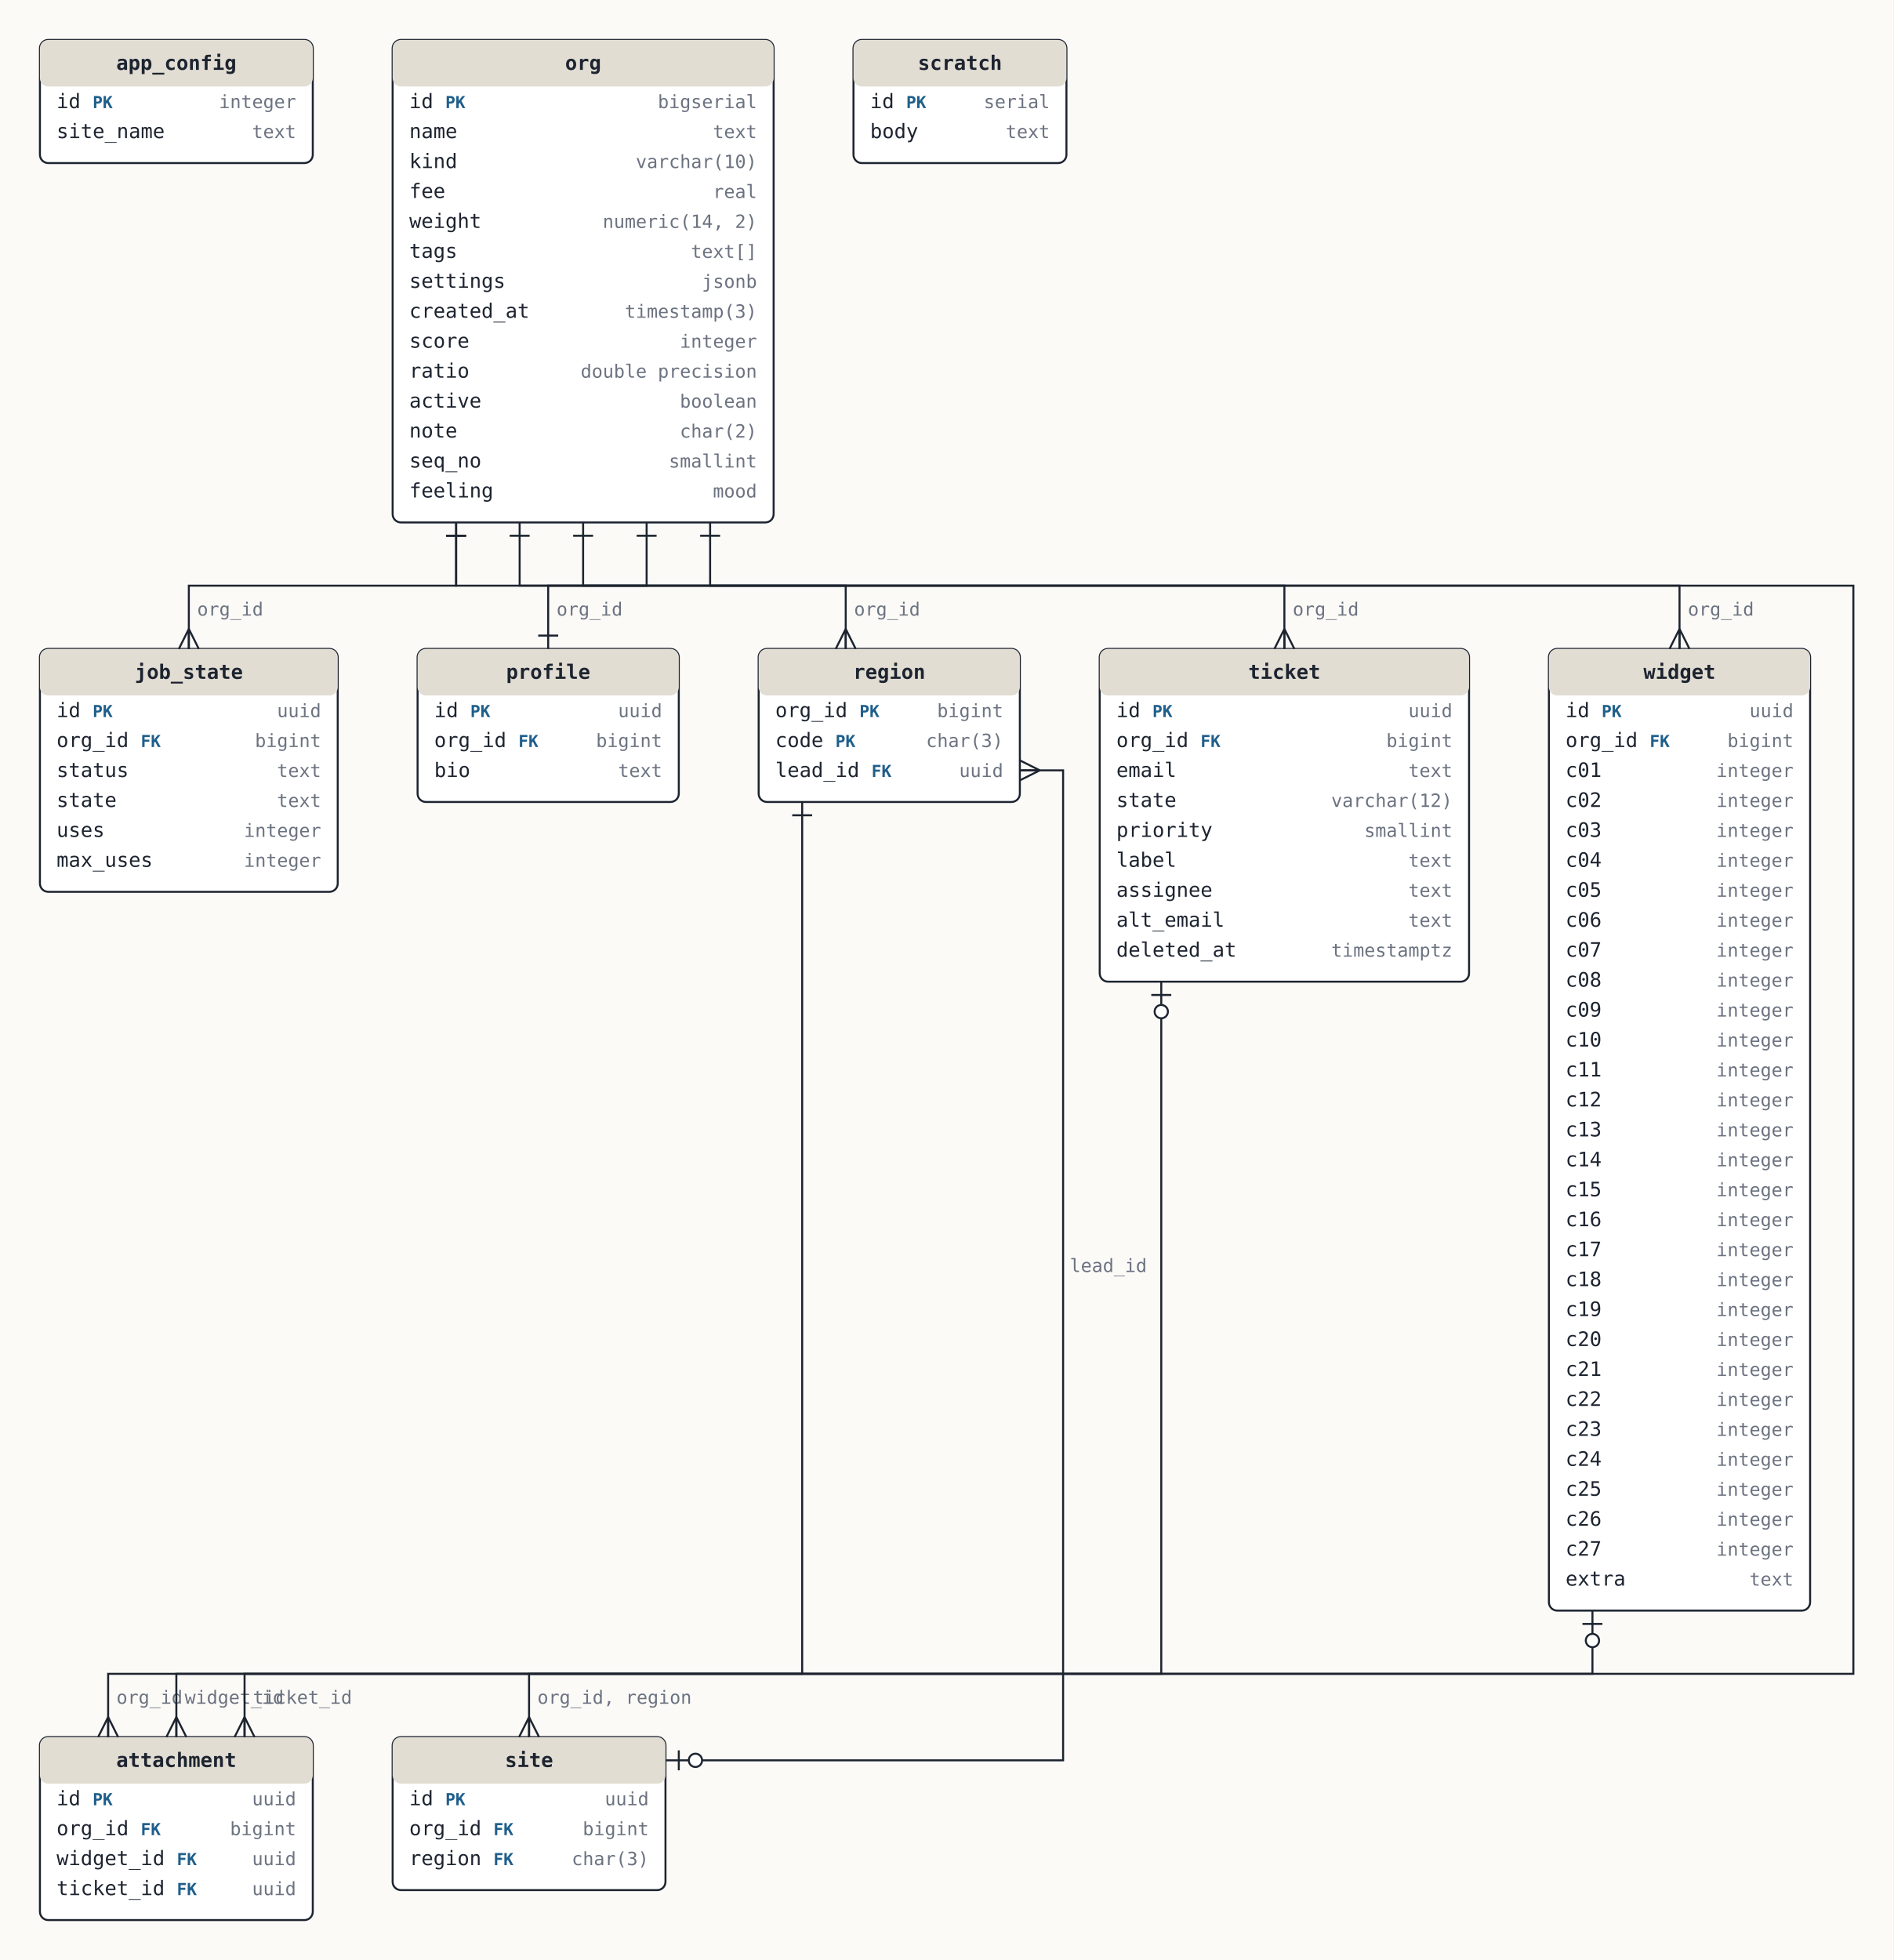
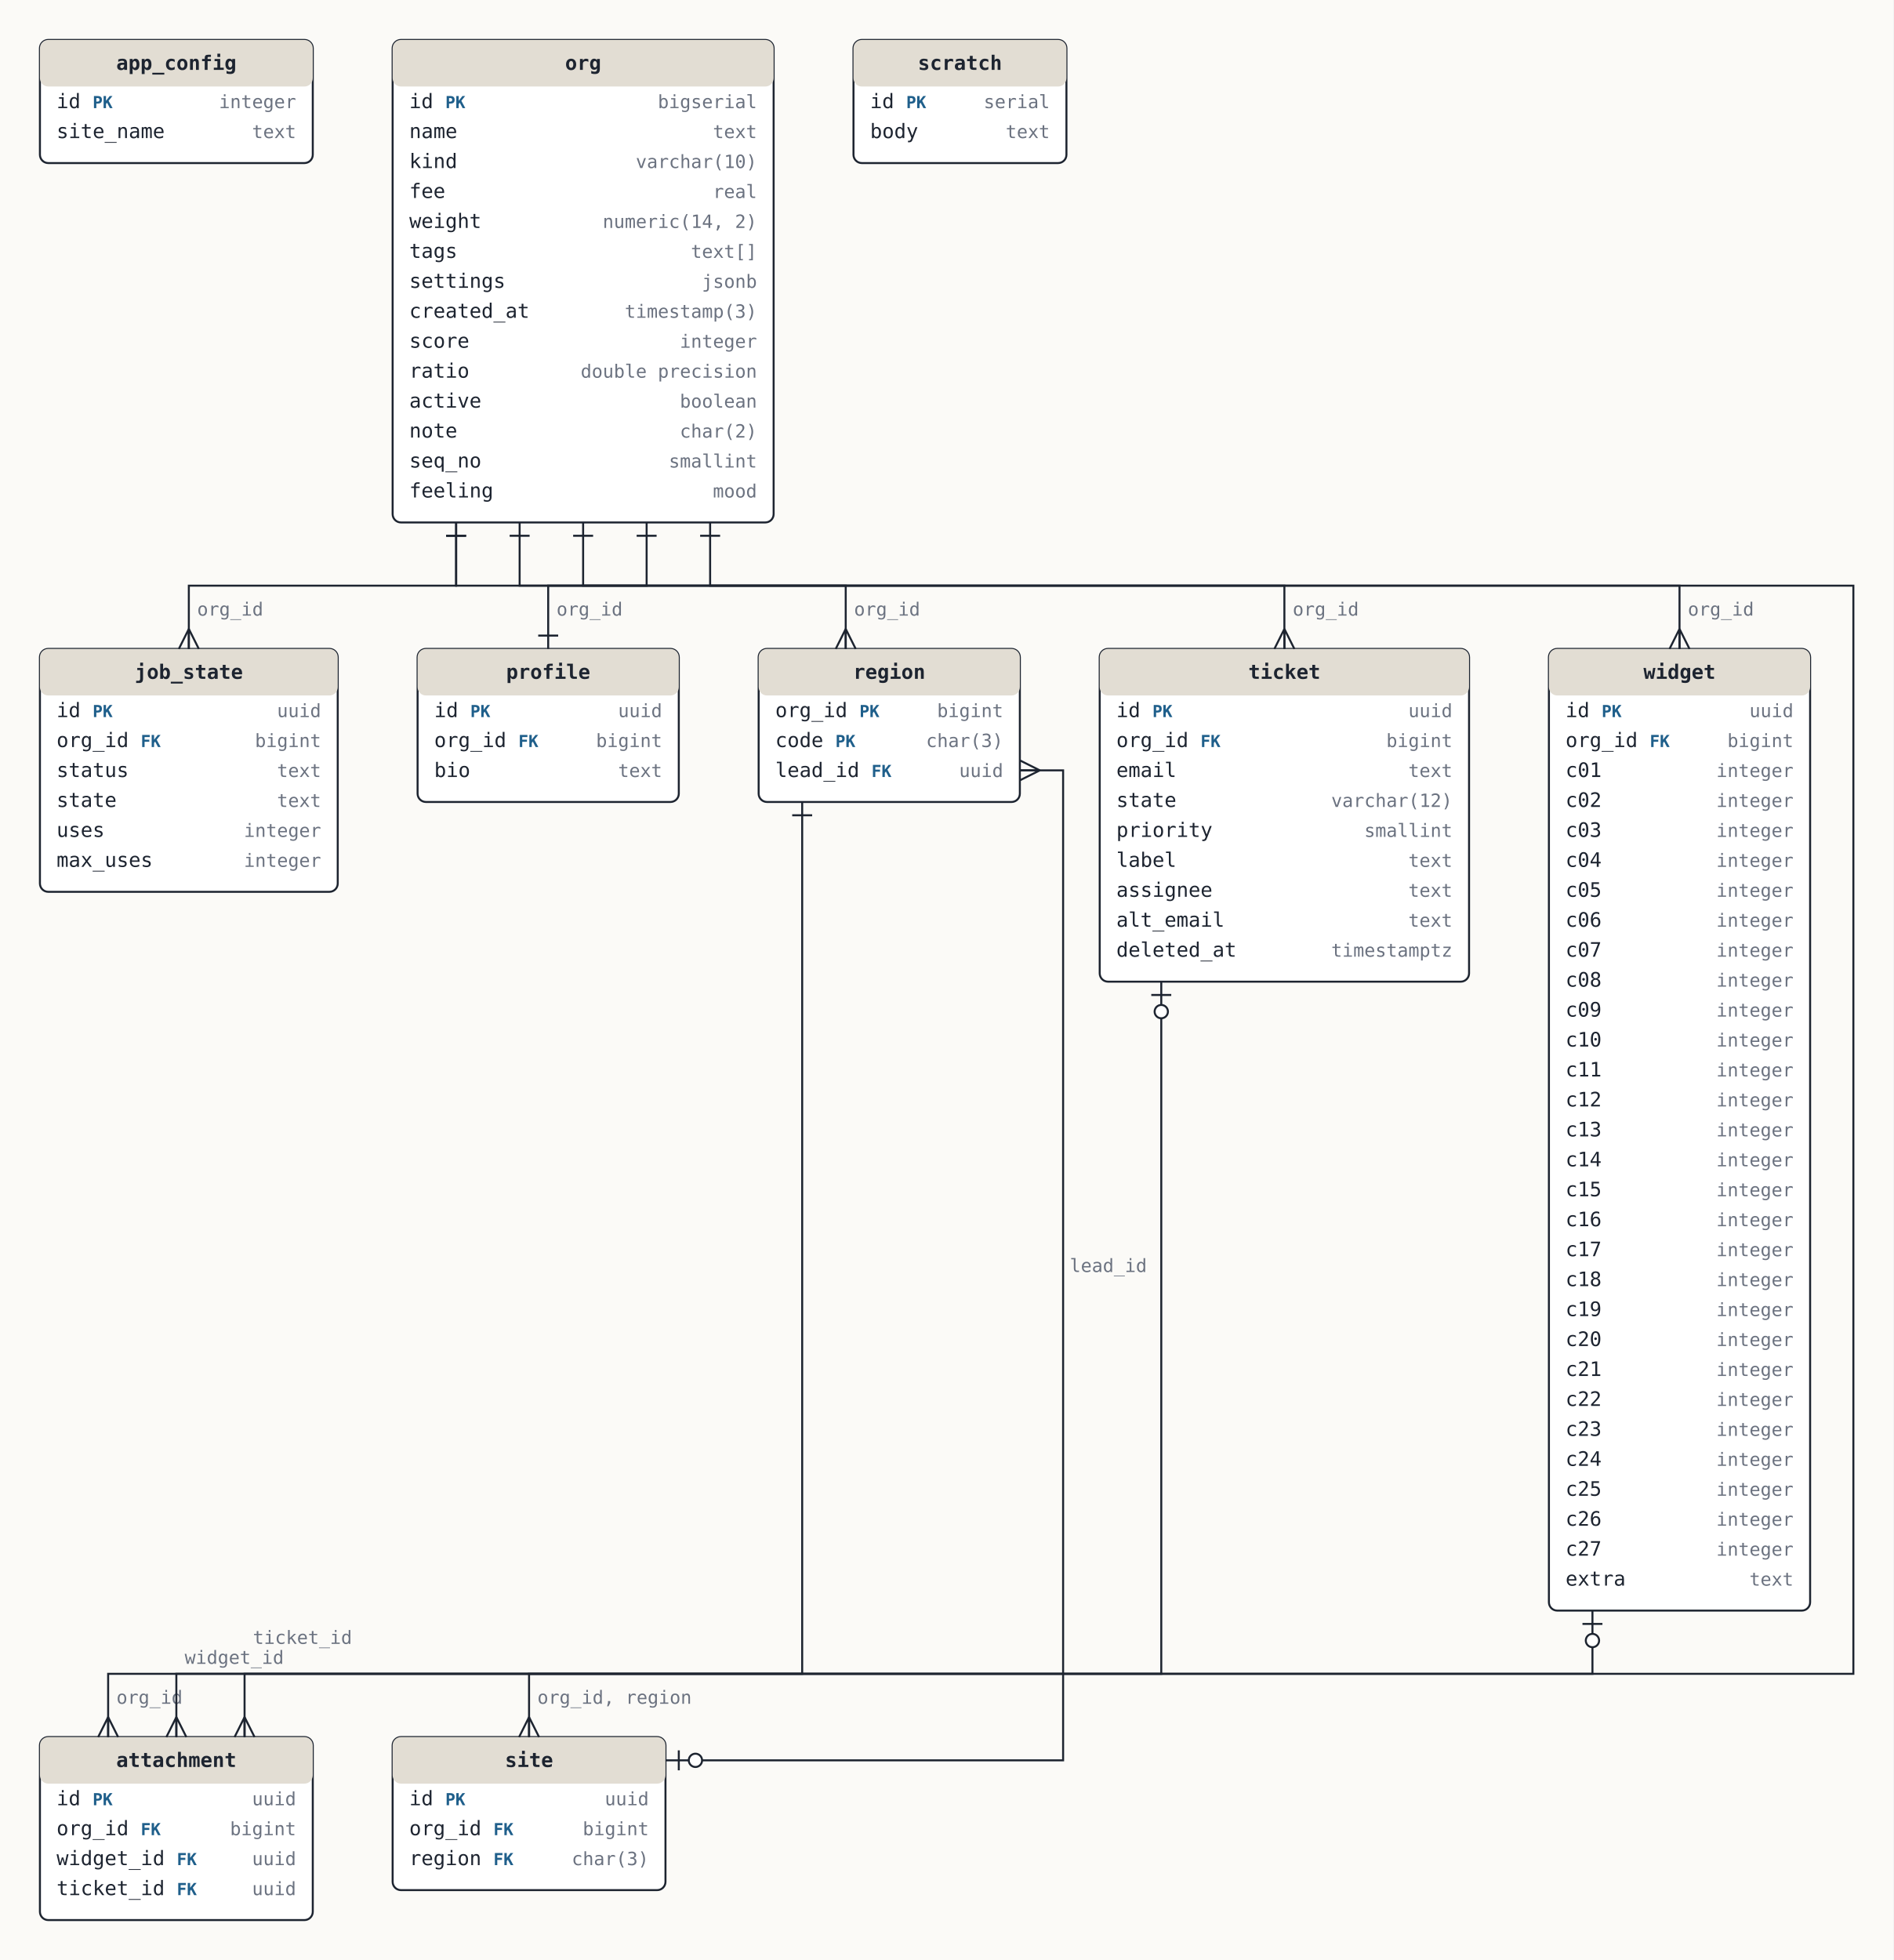
<svg xmlns="http://www.w3.org/2000/svg" class="erd" viewBox="0 0 1138 1178" width="1138" height="1178" role="img" aria-label="Entity-relationship diagram: org, widget, attachment, ticket, profile, region, site, scratch, job_state, app_config">
  <style>svg{font:12px ui-monospace,SFMono-Regular,Menlo,Consolas,monospace}.bg{fill:#fbfaf7}.bx{fill:#ffffff;stroke:#1d2430;stroke-width:1.2}.hd{fill:#e2ddd3}.stub .bx{stroke:#6b7280;stroke-dasharray:4 3}.stub .hd{fill:none}.ttl{font-weight:700;fill:#1d2430}.col{fill:#1d2430}.typ,.lbl{fill:#6b7280;font-size:11px}.key{fill:#1f5f8b;font-weight:700;font-size:10px}.ln,.end path{fill:none;stroke:#1d2430;stroke-width:1.2}.end circle{fill:#ffffff;stroke:#1d2430;stroke-width:1.2}</style>
  <rect class="bg" width="1138" height="1178" />
  <g class="tbl" id="erd-org">
    <rect class="bx" x="236" y="24" width="229" height="290" rx="5" />
    <rect class="hd" x="236" y="24" width="229" height="28" rx="5" />
    <text class="ttl" x="350.5" y="42" text-anchor="middle">org</text>
    <text class="col" x="246" y="65">id <tspan class="key">PK</tspan>
    </text>
    <text class="typ" x="455" y="65" text-anchor="end">bigserial</text>
    <text class="col" x="246" y="83">name</text>
    <text class="typ" x="455" y="83" text-anchor="end">text</text>
    <text class="col" x="246" y="101">kind</text>
    <text class="typ" x="455" y="101" text-anchor="end">varchar(10)</text>
    <text class="col" x="246" y="119">fee</text>
    <text class="typ" x="455" y="119" text-anchor="end">real</text>
    <text class="col" x="246" y="137">weight</text>
    <text class="typ" x="455" y="137" text-anchor="end">numeric(14, 2)</text>
    <text class="col" x="246" y="155">tags</text>
    <text class="typ" x="455" y="155" text-anchor="end">text[]</text>
    <text class="col" x="246" y="173">settings</text>
    <text class="typ" x="455" y="173" text-anchor="end">jsonb</text>
    <text class="col" x="246" y="191">created_at</text>
    <text class="typ" x="455" y="191" text-anchor="end">timestamp(3)</text>
    <text class="col" x="246" y="209">score</text>
    <text class="typ" x="455" y="209" text-anchor="end">integer</text>
    <text class="col" x="246" y="227">ratio</text>
    <text class="typ" x="455" y="227" text-anchor="end">double precision</text>
    <text class="col" x="246" y="245">active</text>
    <text class="typ" x="455" y="245" text-anchor="end">boolean</text>
    <text class="col" x="246" y="263">note</text>
    <text class="typ" x="455" y="263" text-anchor="end">char(2)</text>
    <text class="col" x="246" y="281">seq_no</text>
    <text class="typ" x="455" y="281" text-anchor="end">smallint</text>
    <text class="col" x="246" y="299">feeling</text>
    <text class="typ" x="455" y="299" text-anchor="end">mood</text>
  </g>
  <g class="tbl" id="erd-widget">
    <rect class="bx" x="931" y="390" width="157" height="578" rx="5" />
    <rect class="hd" x="931" y="390" width="157" height="28" rx="5" />
    <text class="ttl" x="1009.5" y="408" text-anchor="middle">widget</text>
    <text class="col" x="941" y="431">id <tspan class="key">PK</tspan>
    </text>
    <text class="typ" x="1078" y="431" text-anchor="end">uuid</text>
    <text class="col" x="941" y="449">org_id <tspan class="key">FK</tspan>
    </text>
    <text class="typ" x="1078" y="449" text-anchor="end">bigint</text>
    <text class="col" x="941" y="467">c01</text>
    <text class="typ" x="1078" y="467" text-anchor="end">integer</text>
    <text class="col" x="941" y="485">c02</text>
    <text class="typ" x="1078" y="485" text-anchor="end">integer</text>
    <text class="col" x="941" y="503">c03</text>
    <text class="typ" x="1078" y="503" text-anchor="end">integer</text>
    <text class="col" x="941" y="521">c04</text>
    <text class="typ" x="1078" y="521" text-anchor="end">integer</text>
    <text class="col" x="941" y="539">c05</text>
    <text class="typ" x="1078" y="539" text-anchor="end">integer</text>
    <text class="col" x="941" y="557">c06</text>
    <text class="typ" x="1078" y="557" text-anchor="end">integer</text>
    <text class="col" x="941" y="575">c07</text>
    <text class="typ" x="1078" y="575" text-anchor="end">integer</text>
    <text class="col" x="941" y="593">c08</text>
    <text class="typ" x="1078" y="593" text-anchor="end">integer</text>
    <text class="col" x="941" y="611">c09</text>
    <text class="typ" x="1078" y="611" text-anchor="end">integer</text>
    <text class="col" x="941" y="629">c10</text>
    <text class="typ" x="1078" y="629" text-anchor="end">integer</text>
    <text class="col" x="941" y="647">c11</text>
    <text class="typ" x="1078" y="647" text-anchor="end">integer</text>
    <text class="col" x="941" y="665">c12</text>
    <text class="typ" x="1078" y="665" text-anchor="end">integer</text>
    <text class="col" x="941" y="683">c13</text>
    <text class="typ" x="1078" y="683" text-anchor="end">integer</text>
    <text class="col" x="941" y="701">c14</text>
    <text class="typ" x="1078" y="701" text-anchor="end">integer</text>
    <text class="col" x="941" y="719">c15</text>
    <text class="typ" x="1078" y="719" text-anchor="end">integer</text>
    <text class="col" x="941" y="737">c16</text>
    <text class="typ" x="1078" y="737" text-anchor="end">integer</text>
    <text class="col" x="941" y="755">c17</text>
    <text class="typ" x="1078" y="755" text-anchor="end">integer</text>
    <text class="col" x="941" y="773">c18</text>
    <text class="typ" x="1078" y="773" text-anchor="end">integer</text>
    <text class="col" x="941" y="791">c19</text>
    <text class="typ" x="1078" y="791" text-anchor="end">integer</text>
    <text class="col" x="941" y="809">c20</text>
    <text class="typ" x="1078" y="809" text-anchor="end">integer</text>
    <text class="col" x="941" y="827">c21</text>
    <text class="typ" x="1078" y="827" text-anchor="end">integer</text>
    <text class="col" x="941" y="845">c22</text>
    <text class="typ" x="1078" y="845" text-anchor="end">integer</text>
    <text class="col" x="941" y="863">c23</text>
    <text class="typ" x="1078" y="863" text-anchor="end">integer</text>
    <text class="col" x="941" y="881">c24</text>
    <text class="typ" x="1078" y="881" text-anchor="end">integer</text>
    <text class="col" x="941" y="899">c25</text>
    <text class="typ" x="1078" y="899" text-anchor="end">integer</text>
    <text class="col" x="941" y="917">c26</text>
    <text class="typ" x="1078" y="917" text-anchor="end">integer</text>
    <text class="col" x="941" y="935">c27</text>
    <text class="typ" x="1078" y="935" text-anchor="end">integer</text>
    <text class="col" x="941" y="953">extra</text>
    <text class="typ" x="1078" y="953" text-anchor="end">text</text>
  </g>
  <g class="tbl" id="erd-attachment">
    <rect class="bx" x="24" y="1044" width="164" height="110" rx="5" />
    <rect class="hd" x="24" y="1044" width="164" height="28" rx="5" />
    <text class="ttl" x="106" y="1062" text-anchor="middle">attachment</text>
    <text class="col" x="34" y="1085">id <tspan class="key">PK</tspan>
    </text>
    <text class="typ" x="178" y="1085" text-anchor="end">uuid</text>
    <text class="col" x="34" y="1103">org_id <tspan class="key">FK</tspan>
    </text>
    <text class="typ" x="178" y="1103" text-anchor="end">bigint</text>
    <text class="col" x="34" y="1121">widget_id <tspan class="key">FK</tspan>
    </text>
    <text class="typ" x="178" y="1121" text-anchor="end">uuid</text>
    <text class="col" x="34" y="1139">ticket_id <tspan class="key">FK</tspan>
    </text>
    <text class="typ" x="178" y="1139" text-anchor="end">uuid</text>
  </g>
  <g class="tbl" id="erd-ticket">
    <rect class="bx" x="661" y="390" width="222" height="200" rx="5" />
    <rect class="hd" x="661" y="390" width="222" height="28" rx="5" />
    <text class="ttl" x="772" y="408" text-anchor="middle">ticket</text>
    <text class="col" x="671" y="431">id <tspan class="key">PK</tspan>
    </text>
    <text class="typ" x="873" y="431" text-anchor="end">uuid</text>
    <text class="col" x="671" y="449">org_id <tspan class="key">FK</tspan>
    </text>
    <text class="typ" x="873" y="449" text-anchor="end">bigint</text>
    <text class="col" x="671" y="467">email</text>
    <text class="typ" x="873" y="467" text-anchor="end">text</text>
    <text class="col" x="671" y="485">state</text>
    <text class="typ" x="873" y="485" text-anchor="end">varchar(12)</text>
    <text class="col" x="671" y="503">priority</text>
    <text class="typ" x="873" y="503" text-anchor="end">smallint</text>
    <text class="col" x="671" y="521">label</text>
    <text class="typ" x="873" y="521" text-anchor="end">text</text>
    <text class="col" x="671" y="539">assignee</text>
    <text class="typ" x="873" y="539" text-anchor="end">text</text>
    <text class="col" x="671" y="557">alt_email</text>
    <text class="typ" x="873" y="557" text-anchor="end">text</text>
    <text class="col" x="671" y="575">deleted_at</text>
    <text class="typ" x="873" y="575" text-anchor="end">timestamptz</text>
  </g>
  <g class="tbl" id="erd-profile">
    <rect class="bx" x="251" y="390" width="157" height="92" rx="5" />
    <rect class="hd" x="251" y="390" width="157" height="28" rx="5" />
    <text class="ttl" x="329.5" y="408" text-anchor="middle">profile</text>
    <text class="col" x="261" y="431">id <tspan class="key">PK</tspan>
    </text>
    <text class="typ" x="398" y="431" text-anchor="end">uuid</text>
    <text class="col" x="261" y="449">org_id <tspan class="key">FK</tspan>
    </text>
    <text class="typ" x="398" y="449" text-anchor="end">bigint</text>
    <text class="col" x="261" y="467">bio</text>
    <text class="typ" x="398" y="467" text-anchor="end">text</text>
  </g>
  <g class="tbl" id="erd-region">
    <rect class="bx" x="456" y="390" width="157" height="92" rx="5" />
    <rect class="hd" x="456" y="390" width="157" height="28" rx="5" />
    <text class="ttl" x="534.5" y="408" text-anchor="middle">region</text>
    <text class="col" x="466" y="431">org_id <tspan class="key">PK</tspan>
    </text>
    <text class="typ" x="603" y="431" text-anchor="end">bigint</text>
    <text class="col" x="466" y="449">code <tspan class="key">PK</tspan>
    </text>
    <text class="typ" x="603" y="449" text-anchor="end">char(3)</text>
    <text class="col" x="466" y="467">lead_id <tspan class="key">FK</tspan>
    </text>
    <text class="typ" x="603" y="467" text-anchor="end">uuid</text>
  </g>
  <g class="tbl" id="erd-site">
    <rect class="bx" x="236" y="1044" width="164" height="92" rx="5" />
    <rect class="hd" x="236" y="1044" width="164" height="28" rx="5" />
    <text class="ttl" x="318" y="1062" text-anchor="middle">site</text>
    <text class="col" x="246" y="1085">id <tspan class="key">PK</tspan>
    </text>
    <text class="typ" x="390" y="1085" text-anchor="end">uuid</text>
    <text class="col" x="246" y="1103">org_id <tspan class="key">FK</tspan>
    </text>
    <text class="typ" x="390" y="1103" text-anchor="end">bigint</text>
    <text class="col" x="246" y="1121">region <tspan class="key">FK</tspan>
    </text>
    <text class="typ" x="390" y="1121" text-anchor="end">char(3)</text>
  </g>
  <g class="tbl" id="erd-scratch">
    <rect class="bx" x="513" y="24" width="128" height="74" rx="5" />
    <rect class="hd" x="513" y="24" width="128" height="28" rx="5" />
    <text class="ttl" x="577" y="42" text-anchor="middle">scratch</text>
    <text class="col" x="523" y="65">id <tspan class="key">PK</tspan>
    </text>
    <text class="typ" x="631" y="65" text-anchor="end">serial</text>
    <text class="col" x="523" y="83">body</text>
    <text class="typ" x="631" y="83" text-anchor="end">text</text>
  </g>
  <g class="tbl" id="erd-job_state">
    <rect class="bx" x="24" y="390" width="179" height="146" rx="5" />
    <rect class="hd" x="24" y="390" width="179" height="28" rx="5" />
    <text class="ttl" x="113.5" y="408" text-anchor="middle">job_state</text>
    <text class="col" x="34" y="431">id <tspan class="key">PK</tspan>
    </text>
    <text class="typ" x="193" y="431" text-anchor="end">uuid</text>
    <text class="col" x="34" y="449">org_id <tspan class="key">FK</tspan>
    </text>
    <text class="typ" x="193" y="449" text-anchor="end">bigint</text>
    <text class="col" x="34" y="467">status</text>
    <text class="typ" x="193" y="467" text-anchor="end">text</text>
    <text class="col" x="34" y="485">state</text>
    <text class="typ" x="193" y="485" text-anchor="end">text</text>
    <text class="col" x="34" y="503">uses</text>
    <text class="typ" x="193" y="503" text-anchor="end">integer</text>
    <text class="col" x="34" y="521">max_uses</text>
    <text class="typ" x="193" y="521" text-anchor="end">integer</text>
  </g>
  <g class="tbl" id="erd-app_config">
    <rect class="bx" x="24" y="24" width="164" height="74" rx="5" />
    <rect class="hd" x="24" y="24" width="164" height="28" rx="5" />
    <text class="ttl" x="106" y="42" text-anchor="middle">app_config</text>
    <text class="col" x="34" y="65">id <tspan class="key">PK</tspan>
    </text>
    <text class="typ" x="178" y="65" text-anchor="end">integer</text>
    <text class="col" x="34" y="83">site_name</text>
    <text class="typ" x="178" y="83" text-anchor="end">text</text>
  </g>
  <g class="edge" data-fk="widget.org_id" data-ends="one many">
    <path class="ln" d="M1009.5,390 V352 H274.167 V314" />
    <g class="end c-many" transform="translate(1009.5,390) rotate(-90)">
      <path d="M0,-6 L12,0 M0,0 L12,0 M0,6 L12,0" />
    </g>
    <g class="end p-one" transform="translate(274.1667,314) rotate(90)">
      <path d="M8,-6 L8,6" />
    </g>
    <text class="lbl" x="1014.5" y="370">org_id</text>
  </g>
  <g class="edge" data-fk="attachment.org_id" data-ends="one many">
    <path class="ln" d="M65,1044 V1006 H1114 V352 H312.333 V314" />
    <g class="end c-many" transform="translate(65,1044) rotate(-90)">
      <path d="M0,-6 L12,0 M0,0 L12,0 M0,6 L12,0" />
    </g>
    <g class="end p-one" transform="translate(312.3333,314) rotate(90)">
      <path d="M8,-6 L8,6" />
    </g>
    <text class="lbl" x="70" y="1024">org_id</text>
  </g>
  <g class="edge" data-fk="attachment.widget_id" data-ends="zero-one many">
    <path class="ln" d="M106,1044 V1006 H957.167 V968" />
    <g class="end c-many" transform="translate(106,1044) rotate(-90)">
      <path d="M0,-6 L12,0 M0,0 L12,0 M0,6 L12,0" />
    </g>
    <g class="end p-zero-one" transform="translate(957.1667,968) rotate(90)">
      <path d="M8,-6 L8,6" />
      <circle cx="18" cy="0" r="4" />
    </g>
-     <text class="lbl" x="111" y="1024">widget_id</text>
+     <text class="lbl" x="111" y="1000">widget_id</text>
  </g>
  <g class="edge" data-fk="attachment.ticket_id" data-ends="zero-one many">
    <path class="ln" d="M147,1044 V1006 H698 V590" />
    <g class="end c-many" transform="translate(147,1044) rotate(-90)">
      <path d="M0,-6 L12,0 M0,0 L12,0 M0,6 L12,0" />
    </g>
    <g class="end p-zero-one" transform="translate(698,590) rotate(90)">
      <path d="M8,-6 L8,6" />
      <circle cx="18" cy="0" r="4" />
    </g>
-     <text class="lbl" x="152" y="1024">ticket_id</text>
+     <text class="lbl" x="152" y="988">ticket_id</text>
  </g>
  <g class="edge" data-fk="ticket.org_id" data-ends="one many">
    <path class="ln" d="M772,390 V352 H350.5 V314" />
    <g class="end c-many" transform="translate(772,390) rotate(-90)">
      <path d="M0,-6 L12,0 M0,0 L12,0 M0,6 L12,0" />
    </g>
    <g class="end p-one" transform="translate(350.5,314) rotate(90)">
      <path d="M8,-6 L8,6" />
    </g>
    <text class="lbl" x="777" y="370">org_id</text>
  </g>
  <g class="edge" data-fk="profile.org_id" data-ends="one one">
    <path class="ln" d="M329.5,390 V352 H388.667 V314" />
    <g class="end c-one" transform="translate(329.5,390) rotate(-90)">
      <path d="M8,-6 L8,6" />
    </g>
    <g class="end p-one" transform="translate(388.6667,314) rotate(90)">
      <path d="M8,-6 L8,6" />
    </g>
    <text class="lbl" x="334.5" y="370">org_id</text>
  </g>
  <g class="edge" data-fk="region.org_id" data-ends="one many">
    <path class="ln" d="M508.333,390 V352 H426.833 V314" />
    <g class="end c-many" transform="translate(508.3333,390) rotate(-90)">
      <path d="M0,-6 L12,0 M0,0 L12,0 M0,6 L12,0" />
    </g>
    <g class="end p-one" transform="translate(426.8333,314) rotate(90)">
      <path d="M8,-6 L8,6" />
    </g>
    <text class="lbl" x="513.333" y="370">org_id</text>
  </g>
  <g class="edge" data-fk="region.lead_id" data-ends="zero-one many">
    <path class="ln" d="M613,463 H639 V1058 H400" />
    <g class="end c-many" transform="translate(613,463) rotate(0)">
      <path d="M0,-6 L12,0 M0,0 L12,0 M0,6 L12,0" />
    </g>
    <g class="end p-zero-one" transform="translate(400,1058) rotate(0)">
      <path d="M8,-6 L8,6" />
      <circle cx="18" cy="0" r="4" />
    </g>
    <text class="lbl" x="643" y="764.5">lead_id</text>
  </g>
  <g class="edge" data-fk="site.org_id, region" data-ends="one many">
    <path class="ln" d="M318,1044 V1006 H482.167 V482" />
    <g class="end c-many" transform="translate(318,1044) rotate(-90)">
      <path d="M0,-6 L12,0 M0,0 L12,0 M0,6 L12,0" />
    </g>
    <g class="end p-one" transform="translate(482.1667,482) rotate(90)">
      <path d="M8,-6 L8,6" />
    </g>
    <text class="lbl" x="323" y="1024">org_id, region</text>
  </g>
  <g class="edge" data-fk="job_state.org_id" data-ends="one many">
    <path class="ln" d="M113.5,390 V352 H274.167 V314" />
    <g class="end c-many" transform="translate(113.5,390) rotate(-90)">
      <path d="M0,-6 L12,0 M0,0 L12,0 M0,6 L12,0" />
    </g>
    <g class="end p-one" transform="translate(274.1667,314) rotate(90)">
      <path d="M8,-6 L8,6" />
    </g>
    <text class="lbl" x="118.5" y="370">org_id</text>
  </g>
</svg>
